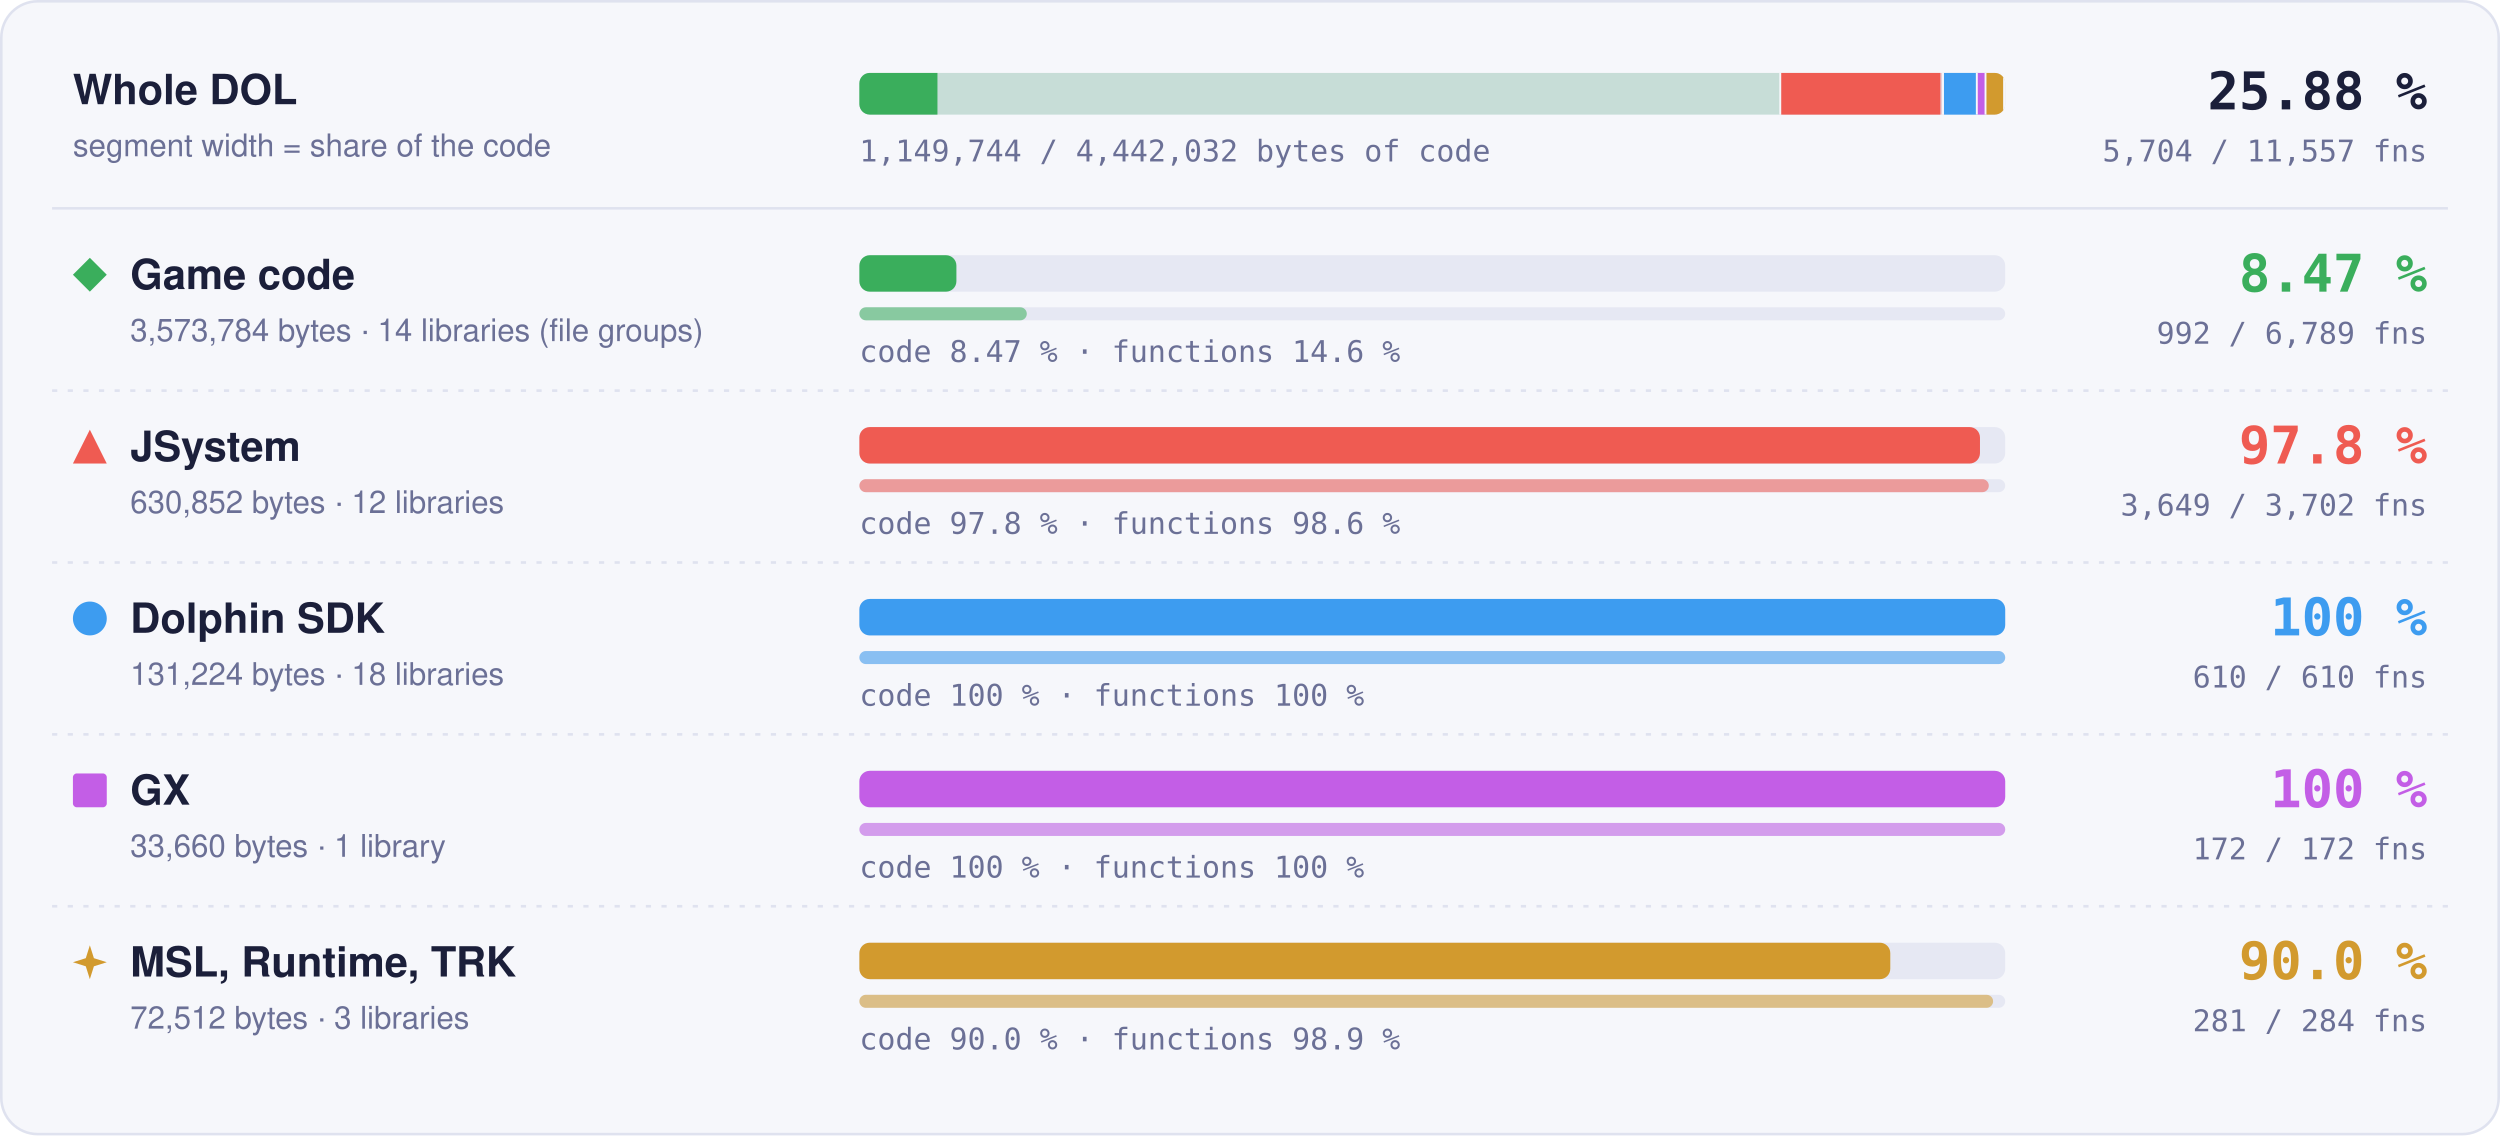
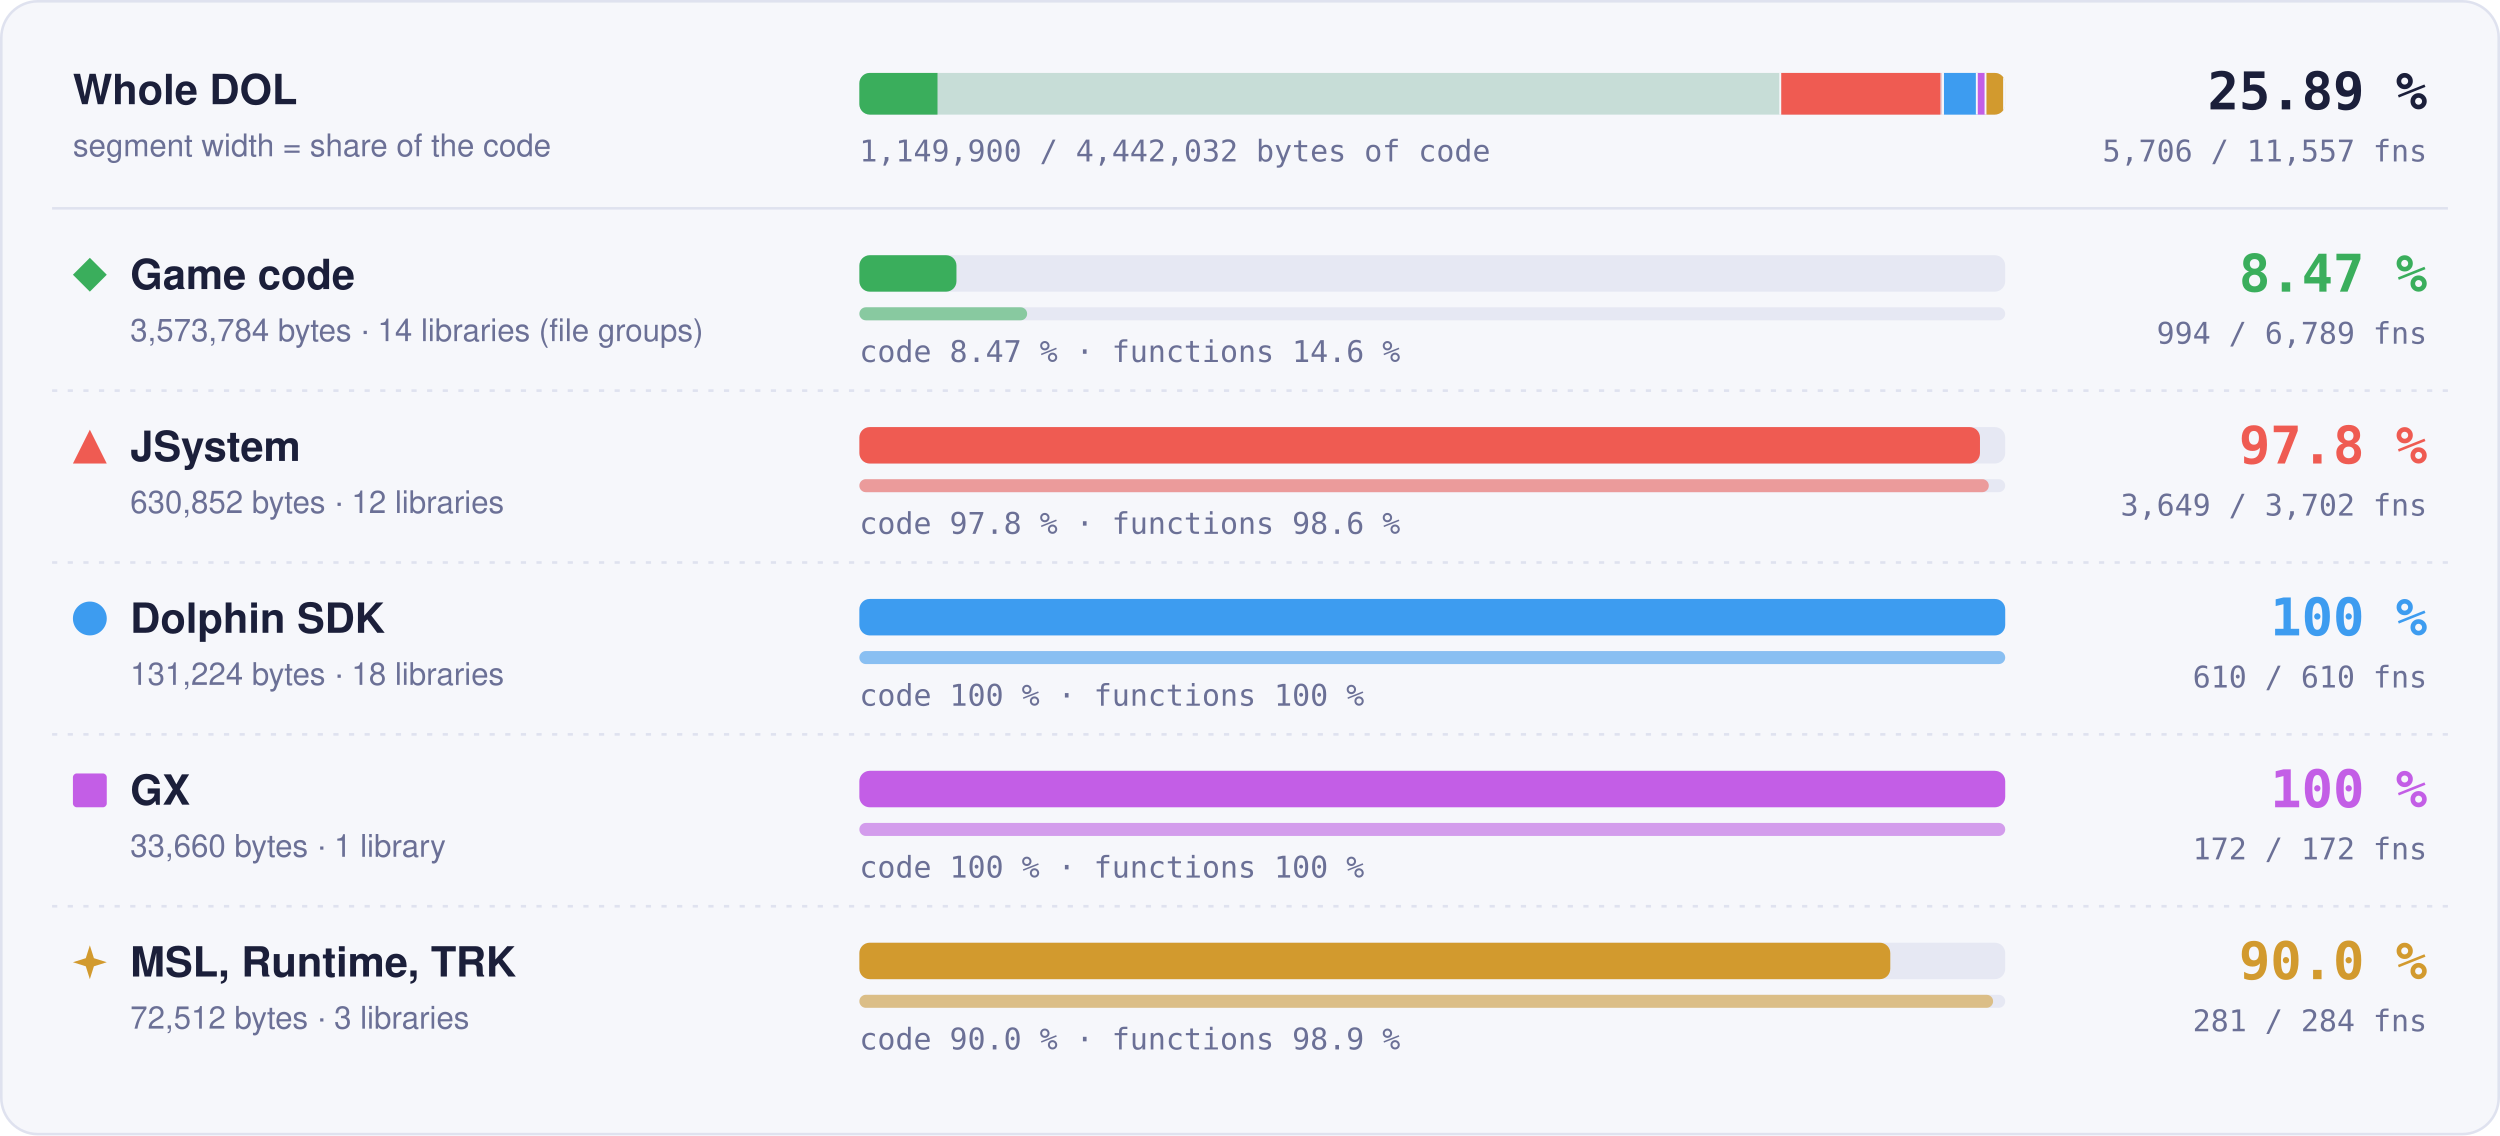
- <svg xmlns="http://www.w3.org/2000/svg" width="960" height="436" viewBox="0 0 960 436" role="img" aria-label="Matched code and functions per region: Game code 8.47 % of code, 992 of 6789 functions; JSystem 97.8 % of code, 3649 of 3702 functions; Dolphin SDK 100 % of code, 610 of 610 functions; GX 100 % of code, 172 of 172 functions; MSL, Runtime, TRK 90.0 % of code, 281 of 284 functions">
+ <svg xmlns="http://www.w3.org/2000/svg" width="960" height="436" viewBox="0 0 960 436" role="img" aria-label="Matched code and functions per region: Game code 8.47 % of code, 994 of 6789 functions; JSystem 97.8 % of code, 3649 of 3702 functions; Dolphin SDK 100 % of code, 610 of 610 functions; GX 100 % of code, 172 of 172 functions; MSL, Runtime, TRK 90.0 % of code, 281 of 284 functions">
  <style>text { font-family: -apple-system, BlinkMacSystemFont, 'Segoe UI', Helvetica, Arial, sans-serif; } .mono { font-family: ui-monospace, SFMono-Regular, 'SF Mono', Menlo, Consolas, monospace; } .grow { transform-box: fill-box; transform-origin: 0 50%; animation: grow 1.4s cubic-bezier(.2,.8,.2,1) both; } @keyframes grow { from { transform: scaleX(0); } } @media (prefers-reduced-motion: reduce) { * { animation: none !important; } }</style>
  <rect x="0.5" y="0.5" width="959" height="435" rx="14" fill="#f6f7fb" stroke="#dfe2ef" />
  <text x="28" y="40" font-size="16" font-weight="700" fill="#1b1f3a">Whole DOL</text>
  <text x="28" y="60" font-size="12" fill="#6b7096">segment width = share of the code</text>
  <rect x="330" y="28" width="440" height="16" rx="4" fill="#e6e8f3" />
  <clipPath id="wb">
    <rect x="330" y="28" width="440" height="16" rx="4" />
  </clipPath>
  <g clip-path="url(#wb)">
    <rect x="330.00" y="28" width="354.00" height="16" fill="#3aae5c" fill-opacity="0.18" />
-     <rect class="grow" x="330.00" y="28" width="29.98" height="16" fill="#3aae5c" />
+     <rect class="grow" x="330.00" y="28" width="30.00" height="16" fill="#3aae5c" />
    <rect x="683.25" y="28" width="1.5" height="16" fill="#f6f7fb" />
    <rect x="684.00" y="28" width="62.49" height="16" fill="#ef5b52" fill-opacity="0.18" />
    <rect class="grow" x="684.00" y="28" width="61.11" height="16" fill="#ef5b52" />
    <rect x="745.74" y="28" width="1.5" height="16" fill="#f6f7fb" />
    <rect x="746.49" y="28" width="13.00" height="16" fill="#3d9cf0" fill-opacity="0.18" />
    <rect class="grow" x="746.49" y="28" width="13.00" height="16" fill="#3d9cf0" />
    <rect x="758.73" y="28" width="1.5" height="16" fill="#f6f7fb" />
    <rect x="759.48" y="28" width="3.33" height="16" fill="#c35ee6" fill-opacity="0.18" />
    <rect class="grow" x="759.48" y="28" width="3.33" height="16" fill="#c35ee6" />
    <rect x="762.07" y="28" width="1.5" height="16" fill="#f6f7fb" />
    <rect x="762.82" y="28" width="7.18" height="16" fill="#d29a2e" fill-opacity="0.18" />
    <rect class="grow" x="762.82" y="28" width="6.46" height="16" fill="#d29a2e" />
    <rect x="769.25" y="28" width="1.5" height="16" fill="#f6f7fb" />
  </g>
-   <text x="932" y="42" text-anchor="end" class="mono" font-size="20" font-weight="700" fill="#1b1f3a">25.88 %</text>
-   <text x="932" y="62" text-anchor="end" class="mono" font-size="11.5" fill="#6b7096">5,704 / 11,557 fns</text>
-   <text x="330" y="62" class="mono" font-size="11.5" fill="#6b7096">1,149,744 / 4,442,032 bytes of code</text>
+   <text x="932" y="42" text-anchor="end" class="mono" font-size="20" font-weight="700" fill="#1b1f3a">25.89 %</text>
+   <text x="932" y="62" text-anchor="end" class="mono" font-size="11.5" fill="#6b7096">5,706 / 11,557 fns</text>
+   <text x="330" y="62" class="mono" font-size="11.5" fill="#6b7096">1,149,900 / 4,442,032 bytes of code</text>
  <line x1="20" x2="940" y1="80" y2="80" stroke="#dfe2ef" />
  <g fill="#3aae5c">
    <path d="M34.5 99L41 105.5L34.5 112L28 105.5Z" />
  </g>
  <text x="50" y="111" font-size="16" font-weight="700" fill="#1b1f3a">Game code</text>
  <text x="50" y="131" font-size="12" fill="#6b7096">3,573,784 bytes · 14 libraries (file groups)</text>
  <rect x="330" y="98" width="440" height="14" rx="4" fill="#e6e8f3" />
-   <rect class="grow" style="animation-delay:0.0s" x="330" y="98" width="37.26" height="14" rx="4" fill="#3aae5c" />
+   <rect class="grow" style="animation-delay:0.0s" x="330" y="98" width="37.28" height="14" rx="4" fill="#3aae5c" />
  <rect x="330" y="118" width="440" height="5" rx="2.5" fill="#e6e8f3" />
-   <rect class="grow" style="animation-delay:0.2s" x="330" y="118" width="64.29" height="5" rx="2.5" fill="#3aae5c" fill-opacity="0.55" />
+   <rect class="grow" style="animation-delay:0.2s" x="330" y="118" width="64.42" height="5" rx="2.5" fill="#3aae5c" fill-opacity="0.55" />
  <text x="330" y="139" class="mono" font-size="11.5" fill="#6b7096">code 8.47 % · functions 14.6 %</text>
  <text x="932" y="112" text-anchor="end" class="mono" font-size="20" font-weight="700" fill="#3aae5c">8.47 %</text>
-   <text x="932" y="132" text-anchor="end" class="mono" font-size="11.5" fill="#6b7096">992 / 6,789 fns</text>
+   <text x="932" y="132" text-anchor="end" class="mono" font-size="11.5" fill="#6b7096">994 / 6,789 fns</text>
  <line x1="20" x2="940" y1="150" y2="150" stroke="#dfe2ef" stroke-dasharray="2 4" />
  <g fill="#ef5b52">
    <path d="M34.5 165L41 178L28 178Z" />
  </g>
  <text x="50" y="177" font-size="16" font-weight="700" fill="#1b1f3a">JSystem</text>
  <text x="50" y="197" font-size="12" fill="#6b7096">630,852 bytes · 12 libraries</text>
  <rect x="330" y="164" width="440" height="14" rx="4" fill="#e6e8f3" />
  <rect class="grow" style="animation-delay:0.1s" x="330" y="164" width="430.31" height="14" rx="4" fill="#ef5b52" />
  <rect x="330" y="184" width="440" height="5" rx="2.5" fill="#e6e8f3" />
  <rect class="grow" style="animation-delay:0.3s" x="330" y="184" width="433.70" height="5" rx="2.5" fill="#ef5b52" fill-opacity="0.55" />
  <text x="330" y="205" class="mono" font-size="11.5" fill="#6b7096">code 97.8 % · functions 98.6 %</text>
  <text x="932" y="178" text-anchor="end" class="mono" font-size="20" font-weight="700" fill="#ef5b52">97.8 %</text>
  <text x="932" y="198" text-anchor="end" class="mono" font-size="11.5" fill="#6b7096">3,649 / 3,702 fns</text>
  <line x1="20" x2="940" y1="216" y2="216" stroke="#dfe2ef" stroke-dasharray="2 4" />
  <g fill="#3d9cf0">
    <circle cx="34.5" cy="237.5" r="6.5" />
  </g>
  <text x="50" y="243" font-size="16" font-weight="700" fill="#1b1f3a">Dolphin SDK</text>
  <text x="50" y="263" font-size="12" fill="#6b7096">131,224 bytes · 18 libraries</text>
  <rect x="330" y="230" width="440" height="14" rx="4" fill="#e6e8f3" />
  <rect class="grow" style="animation-delay:0.2s" x="330" y="230" width="440.00" height="14" rx="4" fill="#3d9cf0" />
  <rect x="330" y="250" width="440" height="5" rx="2.5" fill="#e6e8f3" />
  <rect class="grow" style="animation-delay:0.4s" x="330" y="250" width="440.00" height="5" rx="2.5" fill="#3d9cf0" fill-opacity="0.55" />
  <text x="330" y="271" class="mono" font-size="11.5" fill="#6b7096">code 100 % · functions 100 %</text>
  <text x="932" y="244" text-anchor="end" class="mono" font-size="20" font-weight="700" fill="#3d9cf0">100 %</text>
  <text x="932" y="264" text-anchor="end" class="mono" font-size="11.5" fill="#6b7096">610 / 610 fns</text>
  <line x1="20" x2="940" y1="282" y2="282" stroke="#dfe2ef" stroke-dasharray="2 4" />
  <g fill="#c35ee6">
    <rect x="28" y="297" width="13" height="13" rx="1.5" />
  </g>
  <text x="50" y="309" font-size="16" font-weight="700" fill="#1b1f3a">GX</text>
  <text x="50" y="329" font-size="12" fill="#6b7096">33,660 bytes · 1 library</text>
  <rect x="330" y="296" width="440" height="14" rx="4" fill="#e6e8f3" />
  <rect class="grow" style="animation-delay:0.3s" x="330" y="296" width="440.00" height="14" rx="4" fill="#c35ee6" />
  <rect x="330" y="316" width="440" height="5" rx="2.5" fill="#e6e8f3" />
  <rect class="grow" style="animation-delay:0.5s" x="330" y="316" width="440.00" height="5" rx="2.5" fill="#c35ee6" fill-opacity="0.55" />
  <text x="330" y="337" class="mono" font-size="11.5" fill="#6b7096">code 100 % · functions 100 %</text>
  <text x="932" y="310" text-anchor="end" class="mono" font-size="20" font-weight="700" fill="#c35ee6">100 %</text>
  <text x="932" y="330" text-anchor="end" class="mono" font-size="11.5" fill="#6b7096">172 / 172 fns</text>
  <line x1="20" x2="940" y1="348" y2="348" stroke="#dfe2ef" stroke-dasharray="2 4" />
  <g fill="#d29a2e">
    <path d="M34.5 363L36.06 367.94L41 369.5L36.06 371.06L34.5 376L32.94 371.06L28 369.5L32.94 367.94Z" />
  </g>
  <text x="50" y="375" font-size="16" font-weight="700" fill="#1b1f3a">MSL, Runtime, TRK</text>
  <text x="50" y="395" font-size="12" fill="#6b7096">72,512 bytes · 3 libraries</text>
  <rect x="330" y="362" width="440" height="14" rx="4" fill="#e6e8f3" />
  <rect class="grow" style="animation-delay:0.4s" x="330" y="362" width="395.87" height="14" rx="4" fill="#d29a2e" />
  <rect x="330" y="382" width="440" height="5" rx="2.5" fill="#e6e8f3" />
  <rect class="grow" style="animation-delay:0.6s" x="330" y="382" width="435.35" height="5" rx="2.5" fill="#d29a2e" fill-opacity="0.55" />
  <text x="330" y="403" class="mono" font-size="11.5" fill="#6b7096">code 90.0 % · functions 98.9 %</text>
  <text x="932" y="376" text-anchor="end" class="mono" font-size="20" font-weight="700" fill="#d29a2e">90.0 %</text>
  <text x="932" y="396" text-anchor="end" class="mono" font-size="11.5" fill="#6b7096">281 / 284 fns</text>
</svg>
